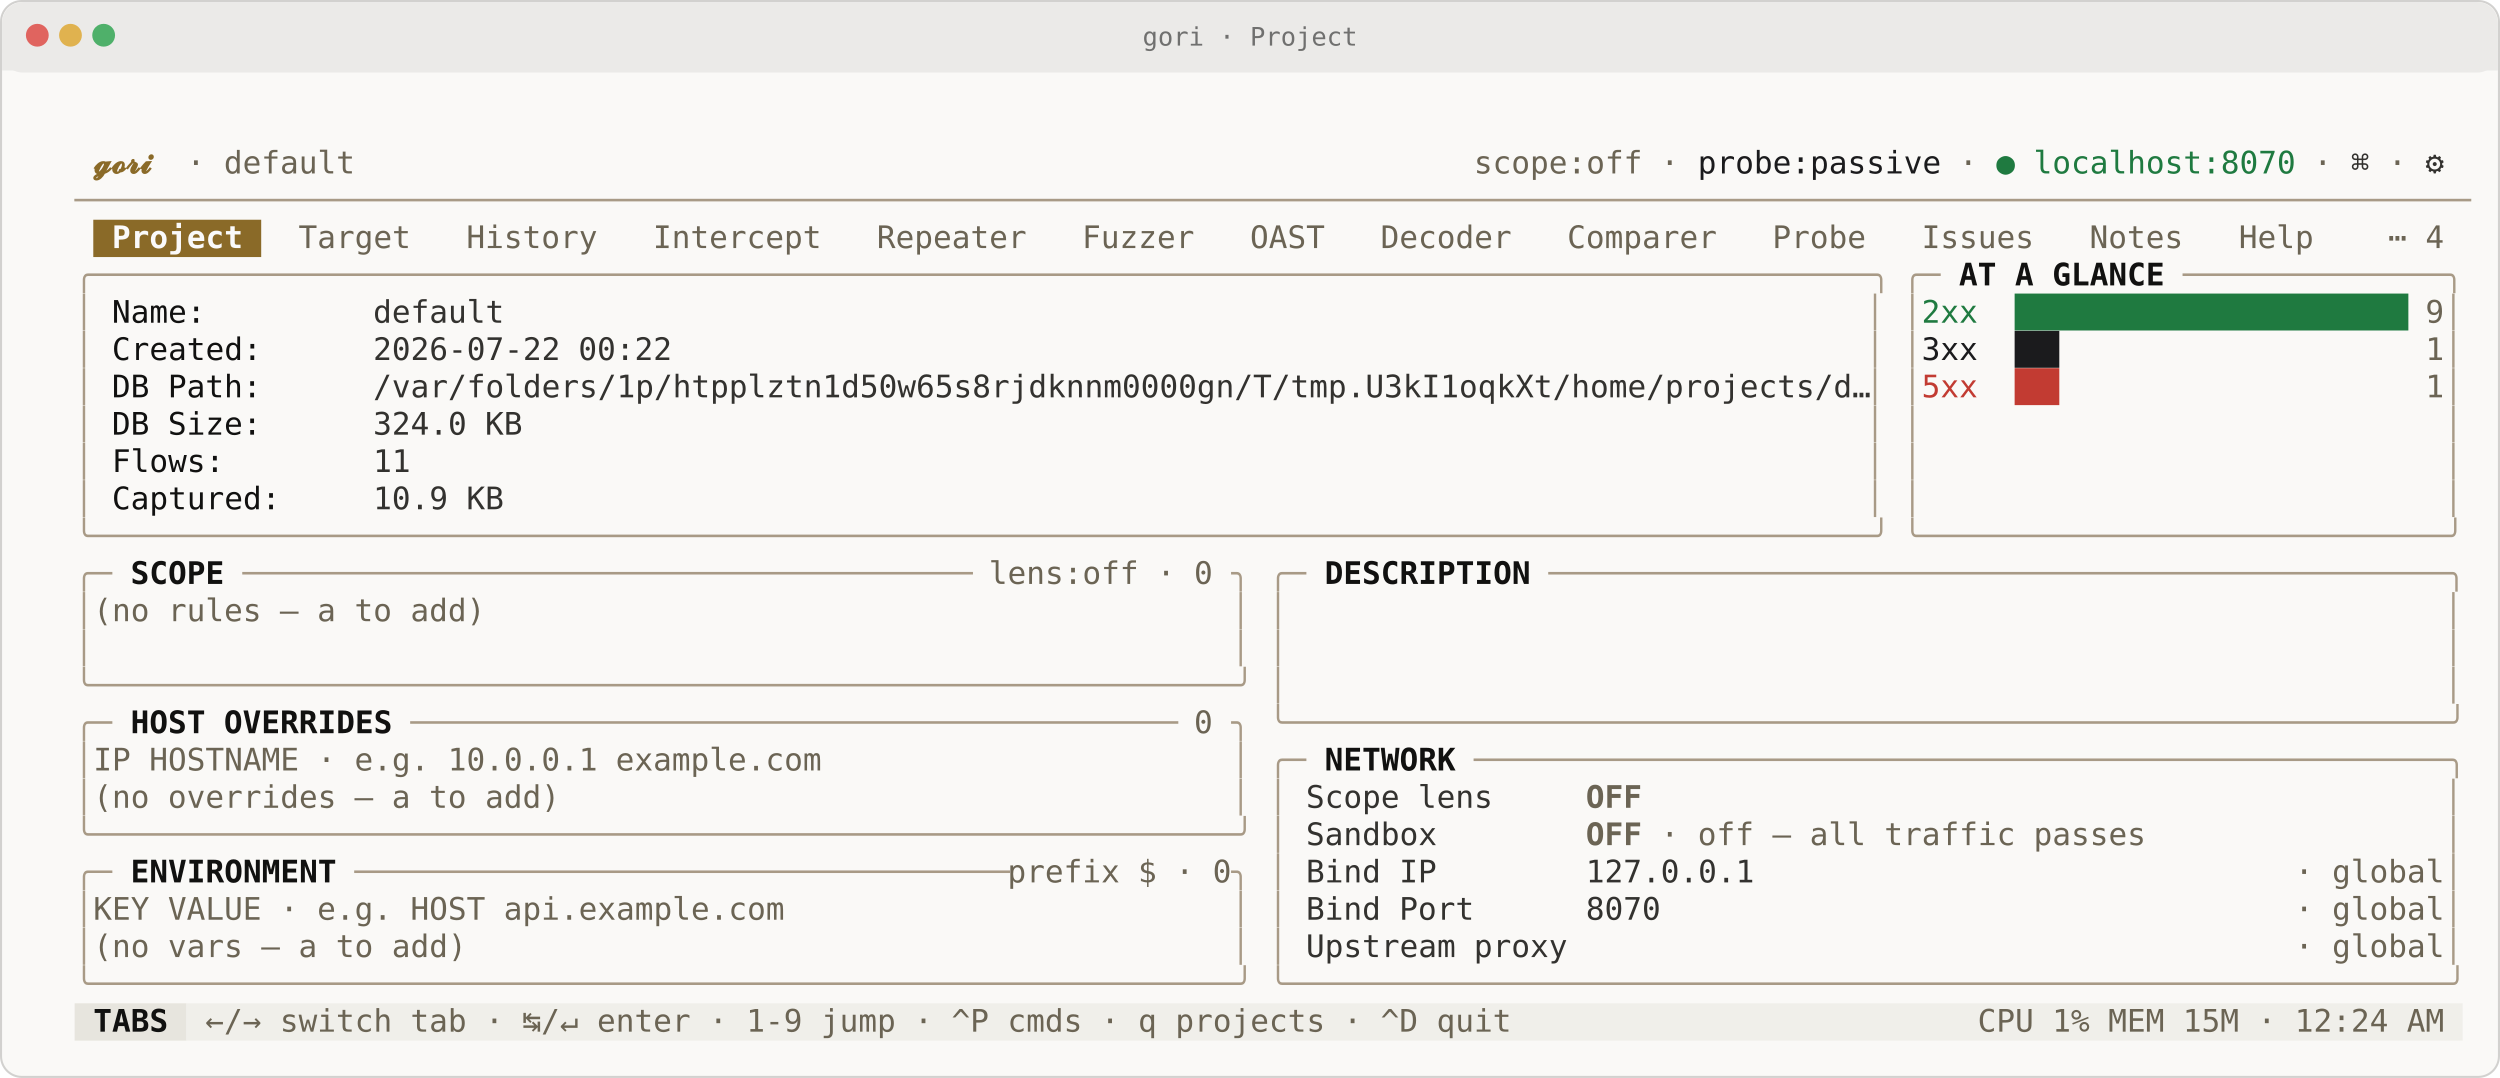
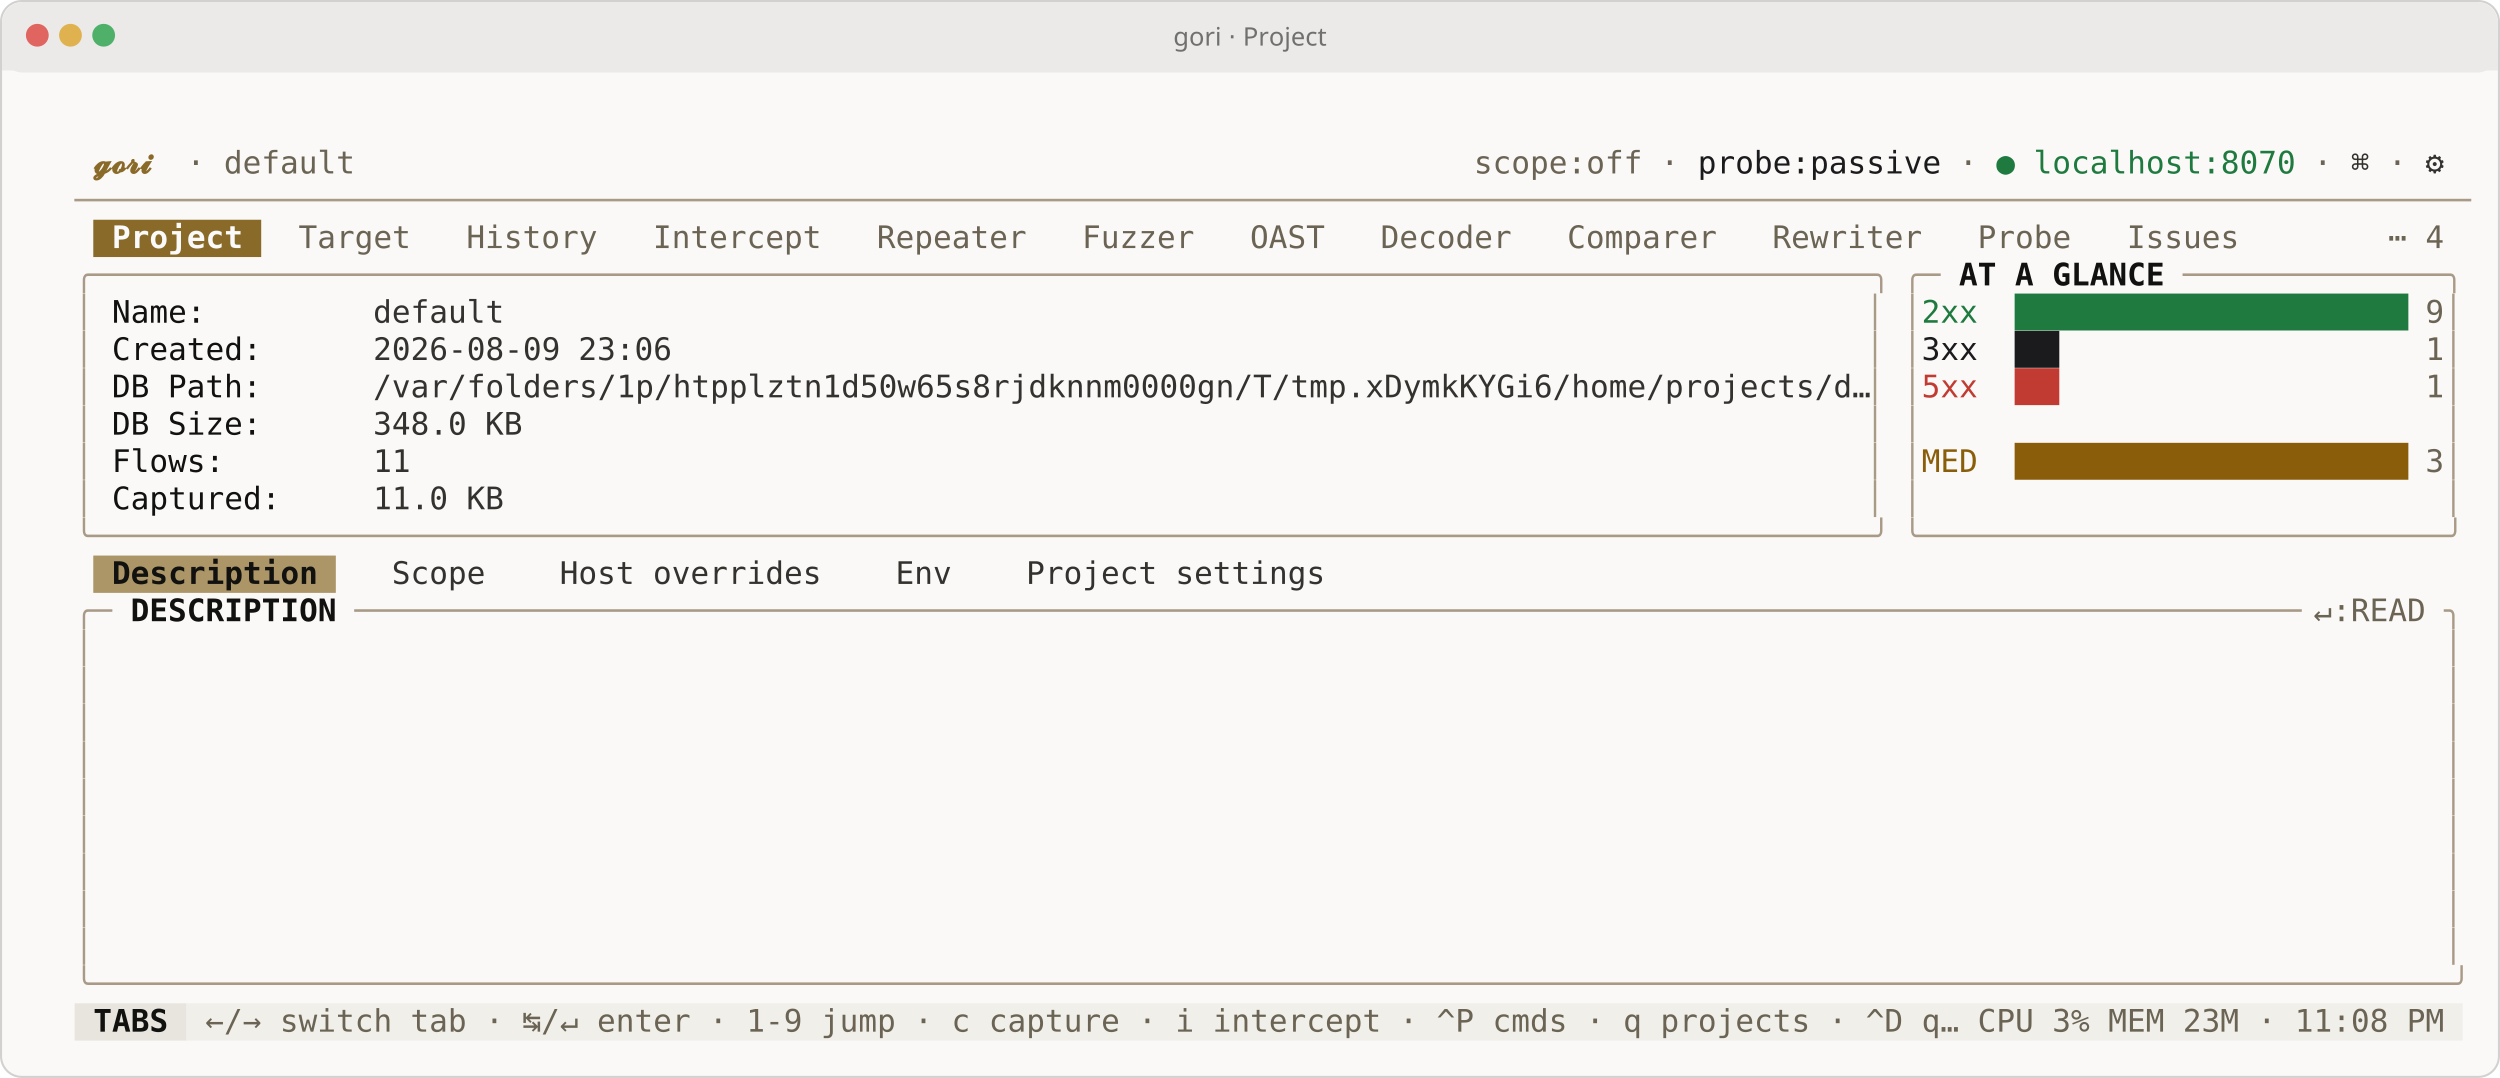
<svg xmlns="http://www.w3.org/2000/svg" width="1206" height="520" viewBox="0 0 1206.0 520.0" font-family="ui-monospace,'SF Mono','JetBrains Mono',Menlo,Consolas,monospace" font-size="15.0px" role="img" aria-label="gori · Project">
  <rect x="0.5" y="0.5" width="1205.0" height="519.0" rx="10" ry="10" fill="#faf9f7" stroke="#d2d1cf" stroke-width="1" />
  <rect x="1" y="1" width="1204.0" height="34.0" rx="10" ry="10" fill="#ebeae8" />
  <rect x="1" y="24.0" width="1204.0" height="10" fill="#ebeae8" />
  <circle cx="18.0" cy="17.0" r="5.5" fill="#e0645f" />
  <circle cx="34.0" cy="17.0" r="5.5" fill="#e0b24f" />
  <circle cx="50.0" cy="17.0" r="5.5" fill="#4fb06a" />
-   <text x="603.0" y="22.0" text-anchor="middle" fill="#70706f" font-size="12.3px">gori · Project</text>
+   <text x="603.0" y="22.0" text-anchor="middle" fill="#70706f" font-family="'Apple Symbols','Segoe UI Symbol','Cambria Math','STIX Two Math','Noto Sans Math','DejaVu Sans',ui-monospace,'SF Mono','JetBrains Mono',Menlo,Consolas,monospace" font-size="12.3px">gori · Project</text>
  <rect x="45.00" y="106.00" width="81.00" height="18.00" fill="#8a6a28" />
+   <rect x="45.00" y="268.00" width="117.00" height="18.00" fill="#ac9566" />
  <rect x="36.00" y="484.00" width="54.00" height="18.00" fill="#e7e5de" />
  <rect x="90.00" y="484.00" width="1098.00" height="18.00" fill="#f0efea" />
  <text x="45.00" y="83.68" textLength="36.00" lengthAdjust="spacingAndGlyphs" fill="#8a6a28" font-weight="700" xml:space="preserve">𝓰𝓸𝓻𝓲</text>
  <text x="90.00" y="83.68" textLength="9.00" lengthAdjust="spacingAndGlyphs" fill="#6b6454" xml:space="preserve">·</text>
  <text x="108.00" y="83.68" textLength="63.00" lengthAdjust="spacingAndGlyphs" fill="#6b6454" xml:space="preserve">default</text>
  <text x="711.00" y="83.68" textLength="81.00" lengthAdjust="spacingAndGlyphs" fill="#6b6454" xml:space="preserve">scope:off</text>
  <text x="801.00" y="83.68" textLength="9.00" lengthAdjust="spacingAndGlyphs" fill="#6b6454" xml:space="preserve">·</text>
  <text x="819.00" y="83.68" textLength="117.00" lengthAdjust="spacingAndGlyphs" fill="#1b1b1d" xml:space="preserve">probe:passive</text>
  <text x="945.00" y="83.68" textLength="9.00" lengthAdjust="spacingAndGlyphs" fill="#6b6454" xml:space="preserve">·</text>
  <text x="963.00" y="83.68" textLength="9.00" lengthAdjust="spacingAndGlyphs" fill="#1f7a40" xml:space="preserve">●</text>
  <text x="981.00" y="83.68" textLength="126.00" lengthAdjust="spacingAndGlyphs" fill="#1f7a40" xml:space="preserve">localhost:8070</text>
  <text x="1116.00" y="83.68" textLength="9.00" lengthAdjust="spacingAndGlyphs" fill="#6b6454" xml:space="preserve">·</text>
  <text x="1134.00" y="83.68" textLength="9.00" lengthAdjust="spacingAndGlyphs" fill="#33322f" xml:space="preserve">⌘</text>
  <text x="1152.00" y="83.68" textLength="9.00" lengthAdjust="spacingAndGlyphs" fill="#6b6454" xml:space="preserve">·</text>
  <text x="1170.00" y="83.68" textLength="9.00" lengthAdjust="spacingAndGlyphs" fill="#33322f" xml:space="preserve">⚙</text>
  <text x="36.00" y="101.68" textLength="1152.00" lengthAdjust="spacingAndGlyphs" fill="#a89a86" xml:space="preserve">────────────────────────────────────────────────────────────────────────────────────────────────────────────────────────────────</text>
  <text x="54.00" y="119.68" textLength="63.00" lengthAdjust="spacingAndGlyphs" fill="#fafafa" font-weight="700" xml:space="preserve">Project</text>
  <text x="144.00" y="119.68" textLength="54.00" lengthAdjust="spacingAndGlyphs" fill="#6b6454" xml:space="preserve">Target</text>
  <text x="225.00" y="119.68" textLength="63.00" lengthAdjust="spacingAndGlyphs" fill="#6b6454" xml:space="preserve">History</text>
  <text x="315.00" y="119.68" textLength="81.00" lengthAdjust="spacingAndGlyphs" fill="#6b6454" xml:space="preserve">Intercept</text>
  <text x="423.00" y="119.68" textLength="72.00" lengthAdjust="spacingAndGlyphs" fill="#6b6454" xml:space="preserve">Repeater</text>
  <text x="522.00" y="119.68" textLength="54.00" lengthAdjust="spacingAndGlyphs" fill="#6b6454" xml:space="preserve">Fuzzer</text>
  <text x="603.00" y="119.68" textLength="36.00" lengthAdjust="spacingAndGlyphs" fill="#6b6454" xml:space="preserve">OAST</text>
  <text x="666.00" y="119.68" textLength="63.00" lengthAdjust="spacingAndGlyphs" fill="#6b6454" xml:space="preserve">Decoder</text>
  <text x="756.00" y="119.68" textLength="72.00" lengthAdjust="spacingAndGlyphs" fill="#6b6454" xml:space="preserve">Comparer</text>
-   <text x="855.00" y="119.68" textLength="45.00" lengthAdjust="spacingAndGlyphs" fill="#6b6454" xml:space="preserve">Probe</text>
-   <text x="927.00" y="119.68" textLength="54.00" lengthAdjust="spacingAndGlyphs" fill="#6b6454" xml:space="preserve">Issues</text>
-   <text x="1008.00" y="119.68" textLength="45.00" lengthAdjust="spacingAndGlyphs" fill="#6b6454" xml:space="preserve">Notes</text>
-   <text x="1080.00" y="119.68" textLength="36.00" lengthAdjust="spacingAndGlyphs" fill="#6b6454" xml:space="preserve">Help</text>
+   <text x="855.00" y="119.68" textLength="72.00" lengthAdjust="spacingAndGlyphs" fill="#6b6454" xml:space="preserve">Rewriter</text>
+   <text x="954.00" y="119.68" textLength="45.00" lengthAdjust="spacingAndGlyphs" fill="#6b6454" xml:space="preserve">Probe</text>
+   <text x="1026.00" y="119.68" textLength="54.00" lengthAdjust="spacingAndGlyphs" fill="#6b6454" xml:space="preserve">Issues</text>
  <text x="1152.00" y="119.68" textLength="9.00" lengthAdjust="spacingAndGlyphs" fill="#6b6454" xml:space="preserve">⋯</text>
  <text x="1170.00" y="119.68" textLength="9.00" lengthAdjust="spacingAndGlyphs" fill="#6b6454" xml:space="preserve">4</text>
  <text x="36.00" y="137.68" textLength="873.00" lengthAdjust="spacingAndGlyphs" fill="#a89a86" xml:space="preserve">╭───────────────────────────────────────────────────────────────────────────────────────────────╮</text>
  <text x="918.00" y="137.68" textLength="18.00" lengthAdjust="spacingAndGlyphs" fill="#a89a86" xml:space="preserve">╭─</text>
  <text x="945.00" y="137.68" textLength="18.00" lengthAdjust="spacingAndGlyphs" fill="#111110" font-weight="700" xml:space="preserve">AT</text>
  <text x="972.00" y="137.68" textLength="9.00" lengthAdjust="spacingAndGlyphs" fill="#111110" font-weight="700" xml:space="preserve">A</text>
  <text x="990.00" y="137.68" textLength="54.00" lengthAdjust="spacingAndGlyphs" fill="#111110" font-weight="700" xml:space="preserve">GLANCE</text>
  <text x="1053.00" y="137.68" textLength="135.00" lengthAdjust="spacingAndGlyphs" fill="#a89a86" xml:space="preserve">──────────────╮</text>
  <text x="36.00" y="155.68" textLength="9.00" lengthAdjust="spacingAndGlyphs" fill="#a89a86" xml:space="preserve">│</text>
  <text x="54.00" y="155.68" textLength="45.00" lengthAdjust="spacingAndGlyphs" fill="#111110" xml:space="preserve">Name:</text>
  <text x="180.00" y="155.68" textLength="63.00" lengthAdjust="spacingAndGlyphs" fill="#33322f" xml:space="preserve">default</text>
  <text x="900.00" y="155.68" textLength="9.00" lengthAdjust="spacingAndGlyphs" fill="#a89a86" xml:space="preserve">│</text>
  <text x="918.00" y="155.68" textLength="9.00" lengthAdjust="spacingAndGlyphs" fill="#a89a86" xml:space="preserve">│</text>
  <text x="927.00" y="155.68" textLength="27.00" lengthAdjust="spacingAndGlyphs" fill="#1f7a40" xml:space="preserve">2xx</text>
  <text x="972.00" y="155.68" textLength="189.00" lengthAdjust="spacingAndGlyphs" fill="#1f7a40" xml:space="preserve">█████████████████████</text>
  <text x="1170.00" y="155.68" textLength="9.00" lengthAdjust="spacingAndGlyphs" fill="#6b6454" xml:space="preserve">9</text>
  <text x="1179.00" y="155.68" textLength="9.00" lengthAdjust="spacingAndGlyphs" fill="#a89a86" xml:space="preserve">│</text>
  <text x="36.00" y="173.68" textLength="9.00" lengthAdjust="spacingAndGlyphs" fill="#a89a86" xml:space="preserve">│</text>
  <text x="54.00" y="173.68" textLength="72.00" lengthAdjust="spacingAndGlyphs" fill="#111110" xml:space="preserve">Created:</text>
-   <text x="180.00" y="173.68" textLength="90.00" lengthAdjust="spacingAndGlyphs" fill="#33322f" xml:space="preserve">2026-07-22</text>
-   <text x="279.00" y="173.68" textLength="45.00" lengthAdjust="spacingAndGlyphs" fill="#33322f" xml:space="preserve">00:22</text>
+   <text x="180.00" y="173.68" textLength="90.00" lengthAdjust="spacingAndGlyphs" fill="#33322f" xml:space="preserve">2026-08-09</text>
+   <text x="279.00" y="173.68" textLength="45.00" lengthAdjust="spacingAndGlyphs" fill="#33322f" xml:space="preserve">23:06</text>
  <text x="900.00" y="173.68" textLength="9.00" lengthAdjust="spacingAndGlyphs" fill="#a89a86" xml:space="preserve">│</text>
  <text x="918.00" y="173.68" textLength="9.00" lengthAdjust="spacingAndGlyphs" fill="#a89a86" xml:space="preserve">│</text>
  <text x="927.00" y="173.68" textLength="27.00" lengthAdjust="spacingAndGlyphs" fill="#1b1b1d" xml:space="preserve">3xx</text>
  <text x="972.00" y="173.68" textLength="27.00" lengthAdjust="spacingAndGlyphs" fill="#1b1b1d" xml:space="preserve">██▍</text>
  <text x="1170.00" y="173.68" textLength="9.00" lengthAdjust="spacingAndGlyphs" fill="#6b6454" xml:space="preserve">1</text>
  <text x="1179.00" y="173.68" textLength="9.00" lengthAdjust="spacingAndGlyphs" fill="#a89a86" xml:space="preserve">│</text>
  <text x="36.00" y="191.68" textLength="9.00" lengthAdjust="spacingAndGlyphs" fill="#a89a86" xml:space="preserve">│</text>
  <text x="54.00" y="191.68" textLength="18.00" lengthAdjust="spacingAndGlyphs" fill="#111110" xml:space="preserve">DB</text>
  <text x="81.00" y="191.68" textLength="45.00" lengthAdjust="spacingAndGlyphs" fill="#111110" xml:space="preserve">Path:</text>
-   <text x="180.00" y="191.68" textLength="720.00" lengthAdjust="spacingAndGlyphs" fill="#33322f" xml:space="preserve">/var/folders/1p/htpplztn1d50w65s8rjdknnm0000gn/T/tmp.U3kI1oqkXt/home/projects/d…</text>
+   <text x="180.00" y="191.68" textLength="720.00" lengthAdjust="spacingAndGlyphs" fill="#33322f" xml:space="preserve">/var/folders/1p/htpplztn1d50w65s8rjdknnm0000gn/T/tmp.xDymkKYGi6/home/projects/d…</text>
  <text x="900.00" y="191.68" textLength="9.00" lengthAdjust="spacingAndGlyphs" fill="#a89a86" xml:space="preserve">│</text>
  <text x="918.00" y="191.68" textLength="9.00" lengthAdjust="spacingAndGlyphs" fill="#a89a86" xml:space="preserve">│</text>
  <text x="927.00" y="191.68" textLength="27.00" lengthAdjust="spacingAndGlyphs" fill="#c23b32" xml:space="preserve">5xx</text>
  <text x="972.00" y="191.68" textLength="27.00" lengthAdjust="spacingAndGlyphs" fill="#c23b32" xml:space="preserve">██▍</text>
  <text x="1170.00" y="191.68" textLength="9.00" lengthAdjust="spacingAndGlyphs" fill="#6b6454" xml:space="preserve">1</text>
  <text x="1179.00" y="191.68" textLength="9.00" lengthAdjust="spacingAndGlyphs" fill="#a89a86" xml:space="preserve">│</text>
  <text x="36.00" y="209.68" textLength="9.00" lengthAdjust="spacingAndGlyphs" fill="#a89a86" xml:space="preserve">│</text>
  <text x="54.00" y="209.68" textLength="18.00" lengthAdjust="spacingAndGlyphs" fill="#111110" xml:space="preserve">DB</text>
  <text x="81.00" y="209.68" textLength="45.00" lengthAdjust="spacingAndGlyphs" fill="#111110" xml:space="preserve">Size:</text>
-   <text x="180.00" y="209.68" textLength="45.00" lengthAdjust="spacingAndGlyphs" fill="#33322f" xml:space="preserve">324.0</text>
+   <text x="180.00" y="209.68" textLength="45.00" lengthAdjust="spacingAndGlyphs" fill="#33322f" xml:space="preserve">348.0</text>
  <text x="234.00" y="209.68" textLength="18.00" lengthAdjust="spacingAndGlyphs" fill="#33322f" xml:space="preserve">KB</text>
  <text x="900.00" y="209.68" textLength="9.00" lengthAdjust="spacingAndGlyphs" fill="#a89a86" xml:space="preserve">│</text>
  <text x="918.00" y="209.68" textLength="9.00" lengthAdjust="spacingAndGlyphs" fill="#a89a86" xml:space="preserve">│</text>
  <text x="1179.00" y="209.68" textLength="9.00" lengthAdjust="spacingAndGlyphs" fill="#a89a86" xml:space="preserve">│</text>
  <text x="36.00" y="227.68" textLength="9.00" lengthAdjust="spacingAndGlyphs" fill="#a89a86" xml:space="preserve">│</text>
  <text x="54.00" y="227.68" textLength="54.00" lengthAdjust="spacingAndGlyphs" fill="#111110" xml:space="preserve">Flows:</text>
  <text x="180.00" y="227.68" textLength="18.00" lengthAdjust="spacingAndGlyphs" fill="#33322f" xml:space="preserve">11</text>
  <text x="900.00" y="227.68" textLength="9.00" lengthAdjust="spacingAndGlyphs" fill="#a89a86" xml:space="preserve">│</text>
  <text x="918.00" y="227.68" textLength="9.00" lengthAdjust="spacingAndGlyphs" fill="#a89a86" xml:space="preserve">│</text>
+   <text x="927.00" y="227.68" textLength="27.00" lengthAdjust="spacingAndGlyphs" fill="#8a5d0a" xml:space="preserve">MED</text>
+   <text x="972.00" y="227.68" textLength="189.00" lengthAdjust="spacingAndGlyphs" fill="#8a5d0a" xml:space="preserve">█████████████████████</text>
+   <text x="1170.00" y="227.68" textLength="9.00" lengthAdjust="spacingAndGlyphs" fill="#6b6454" xml:space="preserve">3</text>
  <text x="1179.00" y="227.68" textLength="9.00" lengthAdjust="spacingAndGlyphs" fill="#a89a86" xml:space="preserve">│</text>
  <text x="36.00" y="245.68" textLength="9.00" lengthAdjust="spacingAndGlyphs" fill="#a89a86" xml:space="preserve">│</text>
  <text x="54.00" y="245.68" textLength="81.00" lengthAdjust="spacingAndGlyphs" fill="#111110" xml:space="preserve">Captured:</text>
-   <text x="180.00" y="245.68" textLength="36.00" lengthAdjust="spacingAndGlyphs" fill="#33322f" xml:space="preserve">10.9</text>
+   <text x="180.00" y="245.68" textLength="36.00" lengthAdjust="spacingAndGlyphs" fill="#33322f" xml:space="preserve">11.0</text>
  <text x="225.00" y="245.68" textLength="18.00" lengthAdjust="spacingAndGlyphs" fill="#33322f" xml:space="preserve">KB</text>
  <text x="900.00" y="245.68" textLength="9.00" lengthAdjust="spacingAndGlyphs" fill="#a89a86" xml:space="preserve">│</text>
  <text x="918.00" y="245.68" textLength="9.00" lengthAdjust="spacingAndGlyphs" fill="#a89a86" xml:space="preserve">│</text>
  <text x="1179.00" y="245.68" textLength="9.00" lengthAdjust="spacingAndGlyphs" fill="#a89a86" xml:space="preserve">│</text>
  <text x="36.00" y="263.68" textLength="873.00" lengthAdjust="spacingAndGlyphs" fill="#a89a86" xml:space="preserve">╰───────────────────────────────────────────────────────────────────────────────────────────────╯</text>
  <text x="918.00" y="263.68" textLength="270.00" lengthAdjust="spacingAndGlyphs" fill="#a89a86" xml:space="preserve">╰────────────────────────────╯</text>
-   <text x="36.00" y="281.68" textLength="18.00" lengthAdjust="spacingAndGlyphs" fill="#a89a86" xml:space="preserve">╭─</text>
-   <text x="63.00" y="281.68" textLength="45.00" lengthAdjust="spacingAndGlyphs" fill="#111110" font-weight="700" xml:space="preserve">SCOPE</text>
-   <text x="117.00" y="281.68" textLength="351.00" lengthAdjust="spacingAndGlyphs" fill="#a89a86" xml:space="preserve">───────────────────────────────────────</text>
-   <text x="477.00" y="281.68" textLength="72.00" lengthAdjust="spacingAndGlyphs" fill="#6b6454" xml:space="preserve">lens:off</text>
-   <text x="558.00" y="281.68" textLength="9.00" lengthAdjust="spacingAndGlyphs" fill="#6b6454" xml:space="preserve">·</text>
-   <text x="576.00" y="281.68" textLength="9.00" lengthAdjust="spacingAndGlyphs" fill="#6b6454" xml:space="preserve">0</text>
-   <text x="594.00" y="281.68" textLength="9.00" lengthAdjust="spacingAndGlyphs" fill="#a89a86" xml:space="preserve">╮</text>
-   <text x="612.00" y="281.68" textLength="18.00" lengthAdjust="spacingAndGlyphs" fill="#a89a86" xml:space="preserve">╭─</text>
-   <text x="639.00" y="281.68" textLength="99.00" lengthAdjust="spacingAndGlyphs" fill="#111110" font-weight="700" xml:space="preserve">DESCRIPTION</text>
-   <text x="747.00" y="281.68" textLength="441.00" lengthAdjust="spacingAndGlyphs" fill="#a89a86" xml:space="preserve">────────────────────────────────────────────────╮</text>
-   <text x="36.00" y="299.68" textLength="9.00" lengthAdjust="spacingAndGlyphs" fill="#a89a86" xml:space="preserve">│</text>
-   <text x="45.00" y="299.68" textLength="27.00" lengthAdjust="spacingAndGlyphs" fill="#6b6454" xml:space="preserve">(no</text>
-   <text x="81.00" y="299.68" textLength="45.00" lengthAdjust="spacingAndGlyphs" fill="#6b6454" xml:space="preserve">rules</text>
-   <text x="135.00" y="299.68" textLength="9.00" lengthAdjust="spacingAndGlyphs" fill="#6b6454" xml:space="preserve">—</text>
-   <text x="153.00" y="299.68" textLength="9.00" lengthAdjust="spacingAndGlyphs" fill="#6b6454" xml:space="preserve">a</text>
-   <text x="171.00" y="299.68" textLength="18.00" lengthAdjust="spacingAndGlyphs" fill="#6b6454" xml:space="preserve">to</text>
-   <text x="198.00" y="299.68" textLength="36.00" lengthAdjust="spacingAndGlyphs" fill="#6b6454" xml:space="preserve">add)</text>
-   <text x="594.00" y="299.68" textLength="9.00" lengthAdjust="spacingAndGlyphs" fill="#a89a86" xml:space="preserve">│</text>
-   <text x="612.00" y="299.68" textLength="9.00" lengthAdjust="spacingAndGlyphs" fill="#a89a86" xml:space="preserve">│</text>
-   <text x="1179.00" y="299.68" textLength="9.00" lengthAdjust="spacingAndGlyphs" fill="#a89a86" xml:space="preserve">│</text>
+   <text x="54.00" y="281.68" textLength="99.00" lengthAdjust="spacingAndGlyphs" fill="#111110" font-weight="700" xml:space="preserve">Description</text>
+   <text x="189.00" y="281.68" textLength="45.00" lengthAdjust="spacingAndGlyphs" fill="#33322f" xml:space="preserve">Scope</text>
+   <text x="270.00" y="281.68" textLength="36.00" lengthAdjust="spacingAndGlyphs" fill="#33322f" xml:space="preserve">Host</text>
+   <text x="315.00" y="281.68" textLength="81.00" lengthAdjust="spacingAndGlyphs" fill="#33322f" xml:space="preserve">overrides</text>
+   <text x="432.00" y="281.68" textLength="27.00" lengthAdjust="spacingAndGlyphs" fill="#33322f" xml:space="preserve">Env</text>
+   <text x="495.00" y="281.68" textLength="63.00" lengthAdjust="spacingAndGlyphs" fill="#33322f" xml:space="preserve">Project</text>
+   <text x="567.00" y="281.68" textLength="72.00" lengthAdjust="spacingAndGlyphs" fill="#33322f" xml:space="preserve">settings</text>
+   <text x="36.00" y="299.68" textLength="18.00" lengthAdjust="spacingAndGlyphs" fill="#a89a86" xml:space="preserve">╭─</text>
+   <text x="63.00" y="299.68" textLength="99.00" lengthAdjust="spacingAndGlyphs" fill="#111110" font-weight="700" xml:space="preserve">DESCRIPTION</text>
+   <text x="171.00" y="299.68" textLength="936.00" lengthAdjust="spacingAndGlyphs" fill="#a89a86" xml:space="preserve">────────────────────────────────────────────────────────────────────────────────────────────────────────</text>
+   <text x="1116.00" y="299.68" textLength="54.00" lengthAdjust="spacingAndGlyphs" fill="#6b6454" xml:space="preserve">↵:READ</text>
+   <text x="1179.00" y="299.68" textLength="9.00" lengthAdjust="spacingAndGlyphs" fill="#a89a86" xml:space="preserve">╮</text>
  <text x="36.00" y="317.68" textLength="9.00" lengthAdjust="spacingAndGlyphs" fill="#a89a86" xml:space="preserve">│</text>
-   <text x="594.00" y="317.68" textLength="9.00" lengthAdjust="spacingAndGlyphs" fill="#a89a86" xml:space="preserve">│</text>
-   <text x="612.00" y="317.68" textLength="9.00" lengthAdjust="spacingAndGlyphs" fill="#a89a86" xml:space="preserve">│</text>
  <text x="1179.00" y="317.68" textLength="9.00" lengthAdjust="spacingAndGlyphs" fill="#a89a86" xml:space="preserve">│</text>
-   <text x="36.00" y="335.68" textLength="567.00" lengthAdjust="spacingAndGlyphs" fill="#a89a86" xml:space="preserve">╰─────────────────────────────────────────────────────────────╯</text>
-   <text x="612.00" y="335.68" textLength="9.00" lengthAdjust="spacingAndGlyphs" fill="#a89a86" xml:space="preserve">│</text>
+   <text x="36.00" y="335.68" textLength="9.00" lengthAdjust="spacingAndGlyphs" fill="#a89a86" xml:space="preserve">│</text>
  <text x="1179.00" y="335.68" textLength="9.00" lengthAdjust="spacingAndGlyphs" fill="#a89a86" xml:space="preserve">│</text>
-   <text x="36.00" y="353.68" textLength="18.00" lengthAdjust="spacingAndGlyphs" fill="#a89a86" xml:space="preserve">╭─</text>
-   <text x="63.00" y="353.68" textLength="36.00" lengthAdjust="spacingAndGlyphs" fill="#111110" font-weight="700" xml:space="preserve">HOST</text>
-   <text x="108.00" y="353.68" textLength="81.00" lengthAdjust="spacingAndGlyphs" fill="#111110" font-weight="700" xml:space="preserve">OVERRIDES</text>
-   <text x="198.00" y="353.68" textLength="369.00" lengthAdjust="spacingAndGlyphs" fill="#a89a86" xml:space="preserve">─────────────────────────────────────────</text>
-   <text x="576.00" y="353.68" textLength="9.00" lengthAdjust="spacingAndGlyphs" fill="#6b6454" xml:space="preserve">0</text>
-   <text x="594.00" y="353.68" textLength="9.00" lengthAdjust="spacingAndGlyphs" fill="#a89a86" xml:space="preserve">╮</text>
-   <text x="612.00" y="353.68" textLength="576.00" lengthAdjust="spacingAndGlyphs" fill="#a89a86" xml:space="preserve">╰──────────────────────────────────────────────────────────────╯</text>
+   <text x="36.00" y="353.68" textLength="9.00" lengthAdjust="spacingAndGlyphs" fill="#a89a86" xml:space="preserve">│</text>
+   <text x="1179.00" y="353.68" textLength="9.00" lengthAdjust="spacingAndGlyphs" fill="#a89a86" xml:space="preserve">│</text>
  <text x="36.00" y="371.68" textLength="9.00" lengthAdjust="spacingAndGlyphs" fill="#a89a86" xml:space="preserve">│</text>
-   <text x="45.00" y="371.68" textLength="18.00" lengthAdjust="spacingAndGlyphs" fill="#6b6454" xml:space="preserve">IP</text>
-   <text x="72.00" y="371.68" textLength="72.00" lengthAdjust="spacingAndGlyphs" fill="#6b6454" xml:space="preserve">HOSTNAME</text>
-   <text x="153.00" y="371.68" textLength="9.00" lengthAdjust="spacingAndGlyphs" fill="#6b6454" xml:space="preserve">·</text>
-   <text x="171.00" y="371.68" textLength="36.00" lengthAdjust="spacingAndGlyphs" fill="#6b6454" xml:space="preserve">e.g.</text>
-   <text x="216.00" y="371.68" textLength="72.00" lengthAdjust="spacingAndGlyphs" fill="#6b6454" xml:space="preserve">10.0.0.1</text>
-   <text x="297.00" y="371.68" textLength="99.00" lengthAdjust="spacingAndGlyphs" fill="#6b6454" xml:space="preserve">example.com</text>
-   <text x="594.00" y="371.68" textLength="9.00" lengthAdjust="spacingAndGlyphs" fill="#a89a86" xml:space="preserve">│</text>
-   <text x="612.00" y="371.68" textLength="18.00" lengthAdjust="spacingAndGlyphs" fill="#a89a86" xml:space="preserve">╭─</text>
-   <text x="639.00" y="371.68" textLength="63.00" lengthAdjust="spacingAndGlyphs" fill="#111110" font-weight="700" xml:space="preserve">NETWORK</text>
-   <text x="711.00" y="371.68" textLength="477.00" lengthAdjust="spacingAndGlyphs" fill="#a89a86" xml:space="preserve">────────────────────────────────────────────────────╮</text>
+   <text x="1179.00" y="371.68" textLength="9.00" lengthAdjust="spacingAndGlyphs" fill="#a89a86" xml:space="preserve">│</text>
  <text x="36.00" y="389.68" textLength="9.00" lengthAdjust="spacingAndGlyphs" fill="#a89a86" xml:space="preserve">│</text>
-   <text x="45.00" y="389.68" textLength="27.00" lengthAdjust="spacingAndGlyphs" fill="#6b6454" xml:space="preserve">(no</text>
-   <text x="81.00" y="389.68" textLength="81.00" lengthAdjust="spacingAndGlyphs" fill="#6b6454" xml:space="preserve">overrides</text>
-   <text x="171.00" y="389.68" textLength="9.00" lengthAdjust="spacingAndGlyphs" fill="#6b6454" xml:space="preserve">—</text>
-   <text x="189.00" y="389.68" textLength="9.00" lengthAdjust="spacingAndGlyphs" fill="#6b6454" xml:space="preserve">a</text>
-   <text x="207.00" y="389.68" textLength="18.00" lengthAdjust="spacingAndGlyphs" fill="#6b6454" xml:space="preserve">to</text>
-   <text x="234.00" y="389.68" textLength="36.00" lengthAdjust="spacingAndGlyphs" fill="#6b6454" xml:space="preserve">add)</text>
-   <text x="594.00" y="389.68" textLength="9.00" lengthAdjust="spacingAndGlyphs" fill="#a89a86" xml:space="preserve">│</text>
-   <text x="612.00" y="389.68" textLength="9.00" lengthAdjust="spacingAndGlyphs" fill="#a89a86" xml:space="preserve">│</text>
-   <text x="630.00" y="389.68" textLength="45.00" lengthAdjust="spacingAndGlyphs" fill="#33322f" xml:space="preserve">Scope</text>
-   <text x="684.00" y="389.68" textLength="36.00" lengthAdjust="spacingAndGlyphs" fill="#33322f" xml:space="preserve">lens</text>
-   <text x="765.00" y="389.68" textLength="27.00" lengthAdjust="spacingAndGlyphs" fill="#6b6454" font-weight="700" xml:space="preserve">OFF</text>
  <text x="1179.00" y="389.68" textLength="9.00" lengthAdjust="spacingAndGlyphs" fill="#a89a86" xml:space="preserve">│</text>
-   <text x="36.00" y="407.68" textLength="567.00" lengthAdjust="spacingAndGlyphs" fill="#a89a86" xml:space="preserve">╰─────────────────────────────────────────────────────────────╯</text>
-   <text x="612.00" y="407.68" textLength="9.00" lengthAdjust="spacingAndGlyphs" fill="#a89a86" xml:space="preserve">│</text>
-   <text x="630.00" y="407.68" textLength="63.00" lengthAdjust="spacingAndGlyphs" fill="#33322f" xml:space="preserve">Sandbox</text>
-   <text x="765.00" y="407.68" textLength="27.00" lengthAdjust="spacingAndGlyphs" fill="#6b6454" font-weight="700" xml:space="preserve">OFF</text>
-   <text x="801.00" y="407.68" textLength="9.00" lengthAdjust="spacingAndGlyphs" fill="#6b6454" xml:space="preserve">·</text>
-   <text x="819.00" y="407.68" textLength="27.00" lengthAdjust="spacingAndGlyphs" fill="#6b6454" xml:space="preserve">off</text>
-   <text x="855.00" y="407.68" textLength="9.00" lengthAdjust="spacingAndGlyphs" fill="#6b6454" xml:space="preserve">—</text>
-   <text x="873.00" y="407.68" textLength="27.00" lengthAdjust="spacingAndGlyphs" fill="#6b6454" xml:space="preserve">all</text>
-   <text x="909.00" y="407.68" textLength="63.00" lengthAdjust="spacingAndGlyphs" fill="#6b6454" xml:space="preserve">traffic</text>
-   <text x="981.00" y="407.68" textLength="54.00" lengthAdjust="spacingAndGlyphs" fill="#6b6454" xml:space="preserve">passes</text>
+   <text x="36.00" y="407.68" textLength="9.00" lengthAdjust="spacingAndGlyphs" fill="#a89a86" xml:space="preserve">│</text>
  <text x="1179.00" y="407.68" textLength="9.00" lengthAdjust="spacingAndGlyphs" fill="#a89a86" xml:space="preserve">│</text>
-   <text x="36.00" y="425.68" textLength="18.00" lengthAdjust="spacingAndGlyphs" fill="#a89a86" xml:space="preserve">╭─</text>
-   <text x="63.00" y="425.68" textLength="99.00" lengthAdjust="spacingAndGlyphs" fill="#111110" font-weight="700" xml:space="preserve">ENVIRONMENT</text>
-   <text x="171.00" y="425.68" textLength="315.00" lengthAdjust="spacingAndGlyphs" fill="#a89a86" xml:space="preserve">───────────────────────────────────</text>
-   <text x="486.00" y="425.68" textLength="54.00" lengthAdjust="spacingAndGlyphs" fill="#6b6454" xml:space="preserve">prefix</text>
-   <text x="549.00" y="425.68" textLength="9.00" lengthAdjust="spacingAndGlyphs" fill="#6b6454" xml:space="preserve">$</text>
-   <text x="567.00" y="425.68" textLength="9.00" lengthAdjust="spacingAndGlyphs" fill="#6b6454" xml:space="preserve">·</text>
-   <text x="585.00" y="425.68" textLength="9.00" lengthAdjust="spacingAndGlyphs" fill="#6b6454" xml:space="preserve">0</text>
-   <text x="594.00" y="425.68" textLength="9.00" lengthAdjust="spacingAndGlyphs" fill="#a89a86" xml:space="preserve">╮</text>
-   <text x="612.00" y="425.68" textLength="9.00" lengthAdjust="spacingAndGlyphs" fill="#a89a86" xml:space="preserve">│</text>
-   <text x="630.00" y="425.68" textLength="36.00" lengthAdjust="spacingAndGlyphs" fill="#33322f" xml:space="preserve">Bind</text>
-   <text x="675.00" y="425.68" textLength="18.00" lengthAdjust="spacingAndGlyphs" fill="#33322f" xml:space="preserve">IP</text>
-   <text x="765.00" y="425.68" textLength="81.00" lengthAdjust="spacingAndGlyphs" fill="#33322f" xml:space="preserve">127.0.0.1</text>
-   <text x="1107.00" y="425.68" textLength="9.00" lengthAdjust="spacingAndGlyphs" fill="#6b6454" xml:space="preserve">·</text>
-   <text x="1125.00" y="425.68" textLength="54.00" lengthAdjust="spacingAndGlyphs" fill="#6b6454" xml:space="preserve">global</text>
+   <text x="36.00" y="425.68" textLength="9.00" lengthAdjust="spacingAndGlyphs" fill="#a89a86" xml:space="preserve">│</text>
  <text x="1179.00" y="425.68" textLength="9.00" lengthAdjust="spacingAndGlyphs" fill="#a89a86" xml:space="preserve">│</text>
  <text x="36.00" y="443.68" textLength="9.00" lengthAdjust="spacingAndGlyphs" fill="#a89a86" xml:space="preserve">│</text>
-   <text x="45.00" y="443.68" textLength="27.00" lengthAdjust="spacingAndGlyphs" fill="#6b6454" xml:space="preserve">KEY</text>
-   <text x="81.00" y="443.68" textLength="45.00" lengthAdjust="spacingAndGlyphs" fill="#6b6454" xml:space="preserve">VALUE</text>
-   <text x="135.00" y="443.68" textLength="9.00" lengthAdjust="spacingAndGlyphs" fill="#6b6454" xml:space="preserve">·</text>
-   <text x="153.00" y="443.68" textLength="36.00" lengthAdjust="spacingAndGlyphs" fill="#6b6454" xml:space="preserve">e.g.</text>
-   <text x="198.00" y="443.68" textLength="36.00" lengthAdjust="spacingAndGlyphs" fill="#6b6454" xml:space="preserve">HOST</text>
-   <text x="243.00" y="443.68" textLength="135.00" lengthAdjust="spacingAndGlyphs" fill="#6b6454" xml:space="preserve">api.example.com</text>
-   <text x="594.00" y="443.68" textLength="9.00" lengthAdjust="spacingAndGlyphs" fill="#a89a86" xml:space="preserve">│</text>
-   <text x="612.00" y="443.68" textLength="9.00" lengthAdjust="spacingAndGlyphs" fill="#a89a86" xml:space="preserve">│</text>
-   <text x="630.00" y="443.68" textLength="36.00" lengthAdjust="spacingAndGlyphs" fill="#33322f" xml:space="preserve">Bind</text>
-   <text x="675.00" y="443.68" textLength="36.00" lengthAdjust="spacingAndGlyphs" fill="#33322f" xml:space="preserve">Port</text>
-   <text x="765.00" y="443.68" textLength="36.00" lengthAdjust="spacingAndGlyphs" fill="#33322f" xml:space="preserve">8070</text>
-   <text x="1107.00" y="443.68" textLength="9.00" lengthAdjust="spacingAndGlyphs" fill="#6b6454" xml:space="preserve">·</text>
-   <text x="1125.00" y="443.68" textLength="54.00" lengthAdjust="spacingAndGlyphs" fill="#6b6454" xml:space="preserve">global</text>
  <text x="1179.00" y="443.68" textLength="9.00" lengthAdjust="spacingAndGlyphs" fill="#a89a86" xml:space="preserve">│</text>
  <text x="36.00" y="461.68" textLength="9.00" lengthAdjust="spacingAndGlyphs" fill="#a89a86" xml:space="preserve">│</text>
-   <text x="45.00" y="461.68" textLength="27.00" lengthAdjust="spacingAndGlyphs" fill="#6b6454" xml:space="preserve">(no</text>
-   <text x="81.00" y="461.68" textLength="36.00" lengthAdjust="spacingAndGlyphs" fill="#6b6454" xml:space="preserve">vars</text>
-   <text x="126.00" y="461.68" textLength="9.00" lengthAdjust="spacingAndGlyphs" fill="#6b6454" xml:space="preserve">—</text>
-   <text x="144.00" y="461.68" textLength="9.00" lengthAdjust="spacingAndGlyphs" fill="#6b6454" xml:space="preserve">a</text>
-   <text x="162.00" y="461.68" textLength="18.00" lengthAdjust="spacingAndGlyphs" fill="#6b6454" xml:space="preserve">to</text>
-   <text x="189.00" y="461.68" textLength="36.00" lengthAdjust="spacingAndGlyphs" fill="#6b6454" xml:space="preserve">add)</text>
-   <text x="594.00" y="461.68" textLength="9.00" lengthAdjust="spacingAndGlyphs" fill="#a89a86" xml:space="preserve">│</text>
-   <text x="612.00" y="461.68" textLength="9.00" lengthAdjust="spacingAndGlyphs" fill="#a89a86" xml:space="preserve">│</text>
-   <text x="630.00" y="461.68" textLength="72.00" lengthAdjust="spacingAndGlyphs" fill="#33322f" xml:space="preserve">Upstream</text>
-   <text x="711.00" y="461.68" textLength="45.00" lengthAdjust="spacingAndGlyphs" fill="#33322f" xml:space="preserve">proxy</text>
-   <text x="1107.00" y="461.68" textLength="9.00" lengthAdjust="spacingAndGlyphs" fill="#6b6454" xml:space="preserve">·</text>
-   <text x="1125.00" y="461.68" textLength="54.00" lengthAdjust="spacingAndGlyphs" fill="#6b6454" xml:space="preserve">global</text>
  <text x="1179.00" y="461.68" textLength="9.00" lengthAdjust="spacingAndGlyphs" fill="#a89a86" xml:space="preserve">│</text>
-   <text x="36.00" y="479.68" textLength="567.00" lengthAdjust="spacingAndGlyphs" fill="#a89a86" xml:space="preserve">╰─────────────────────────────────────────────────────────────╯</text>
-   <text x="612.00" y="479.68" textLength="576.00" lengthAdjust="spacingAndGlyphs" fill="#a89a86" xml:space="preserve">╰──────────────────────────────────────────────────────────────╯</text>
+   <text x="36.00" y="479.68" textLength="1152.00" lengthAdjust="spacingAndGlyphs" fill="#a89a86" xml:space="preserve">╰──────────────────────────────────────────────────────────────────────────────────────────────────────────────────────────────╯</text>
  <text x="45.00" y="497.68" textLength="36.00" lengthAdjust="spacingAndGlyphs" fill="#111110" font-weight="700" xml:space="preserve">TABS</text>
  <text x="99.00" y="497.68" textLength="27.00" lengthAdjust="spacingAndGlyphs" fill="#6b6454" xml:space="preserve">←/→</text>
  <text x="135.00" y="497.68" textLength="54.00" lengthAdjust="spacingAndGlyphs" fill="#6b6454" xml:space="preserve">switch</text>
  <text x="198.00" y="497.68" textLength="27.00" lengthAdjust="spacingAndGlyphs" fill="#6b6454" xml:space="preserve">tab</text>
  <text x="234.00" y="497.68" textLength="9.00" lengthAdjust="spacingAndGlyphs" fill="#6b6454" xml:space="preserve">·</text>
  <text x="252.00" y="497.68" textLength="27.00" lengthAdjust="spacingAndGlyphs" fill="#6b6454" xml:space="preserve">↹/↵</text>
  <text x="288.00" y="497.68" textLength="45.00" lengthAdjust="spacingAndGlyphs" fill="#6b6454" xml:space="preserve">enter</text>
  <text x="342.00" y="497.68" textLength="9.00" lengthAdjust="spacingAndGlyphs" fill="#6b6454" xml:space="preserve">·</text>
  <text x="360.00" y="497.68" textLength="27.00" lengthAdjust="spacingAndGlyphs" fill="#6b6454" xml:space="preserve">1-9</text>
  <text x="396.00" y="497.68" textLength="36.00" lengthAdjust="spacingAndGlyphs" fill="#6b6454" xml:space="preserve">jump</text>
  <text x="441.00" y="497.68" textLength="9.00" lengthAdjust="spacingAndGlyphs" fill="#6b6454" xml:space="preserve">·</text>
-   <text x="459.00" y="497.68" textLength="18.00" lengthAdjust="spacingAndGlyphs" fill="#6b6454" xml:space="preserve">^P</text>
-   <text x="486.00" y="497.68" textLength="36.00" lengthAdjust="spacingAndGlyphs" fill="#6b6454" xml:space="preserve">cmds</text>
-   <text x="531.00" y="497.68" textLength="9.00" lengthAdjust="spacingAndGlyphs" fill="#6b6454" xml:space="preserve">·</text>
-   <text x="549.00" y="497.68" textLength="9.00" lengthAdjust="spacingAndGlyphs" fill="#6b6454" xml:space="preserve">q</text>
-   <text x="567.00" y="497.68" textLength="72.00" lengthAdjust="spacingAndGlyphs" fill="#6b6454" xml:space="preserve">projects</text>
-   <text x="648.00" y="497.68" textLength="9.00" lengthAdjust="spacingAndGlyphs" fill="#6b6454" xml:space="preserve">·</text>
-   <text x="666.00" y="497.68" textLength="18.00" lengthAdjust="spacingAndGlyphs" fill="#6b6454" xml:space="preserve">^D</text>
-   <text x="693.00" y="497.68" textLength="36.00" lengthAdjust="spacingAndGlyphs" fill="#6b6454" xml:space="preserve">quit</text>
+   <text x="459.00" y="497.68" textLength="9.00" lengthAdjust="spacingAndGlyphs" fill="#6b6454" xml:space="preserve">c</text>
+   <text x="477.00" y="497.68" textLength="63.00" lengthAdjust="spacingAndGlyphs" fill="#6b6454" xml:space="preserve">capture</text>
+   <text x="549.00" y="497.68" textLength="9.00" lengthAdjust="spacingAndGlyphs" fill="#6b6454" xml:space="preserve">·</text>
+   <text x="567.00" y="497.68" textLength="9.00" lengthAdjust="spacingAndGlyphs" fill="#6b6454" xml:space="preserve">i</text>
+   <text x="585.00" y="497.68" textLength="81.00" lengthAdjust="spacingAndGlyphs" fill="#6b6454" xml:space="preserve">intercept</text>
+   <text x="675.00" y="497.68" textLength="9.00" lengthAdjust="spacingAndGlyphs" fill="#6b6454" xml:space="preserve">·</text>
+   <text x="693.00" y="497.68" textLength="18.00" lengthAdjust="spacingAndGlyphs" fill="#6b6454" xml:space="preserve">^P</text>
+   <text x="720.00" y="497.68" textLength="36.00" lengthAdjust="spacingAndGlyphs" fill="#6b6454" xml:space="preserve">cmds</text>
+   <text x="765.00" y="497.68" textLength="9.00" lengthAdjust="spacingAndGlyphs" fill="#6b6454" xml:space="preserve">·</text>
+   <text x="783.00" y="497.68" textLength="9.00" lengthAdjust="spacingAndGlyphs" fill="#6b6454" xml:space="preserve">q</text>
+   <text x="801.00" y="497.68" textLength="72.00" lengthAdjust="spacingAndGlyphs" fill="#6b6454" xml:space="preserve">projects</text>
+   <text x="882.00" y="497.68" textLength="9.00" lengthAdjust="spacingAndGlyphs" fill="#6b6454" xml:space="preserve">·</text>
+   <text x="900.00" y="497.68" textLength="18.00" lengthAdjust="spacingAndGlyphs" fill="#6b6454" xml:space="preserve">^D</text>
+   <text x="927.00" y="497.68" textLength="18.00" lengthAdjust="spacingAndGlyphs" fill="#6b6454" xml:space="preserve">q…</text>
  <text x="954.00" y="497.68" textLength="27.00" lengthAdjust="spacingAndGlyphs" fill="#6b6454" xml:space="preserve">CPU</text>
-   <text x="990.00" y="497.68" textLength="18.00" lengthAdjust="spacingAndGlyphs" fill="#6b6454" xml:space="preserve">1%</text>
+   <text x="990.00" y="497.68" textLength="18.00" lengthAdjust="spacingAndGlyphs" fill="#6b6454" xml:space="preserve">3%</text>
  <text x="1017.00" y="497.68" textLength="27.00" lengthAdjust="spacingAndGlyphs" fill="#6b6454" xml:space="preserve">MEM</text>
-   <text x="1053.00" y="497.68" textLength="27.00" lengthAdjust="spacingAndGlyphs" fill="#6b6454" xml:space="preserve">15M</text>
+   <text x="1053.00" y="497.68" textLength="27.00" lengthAdjust="spacingAndGlyphs" fill="#6b6454" xml:space="preserve">23M</text>
  <text x="1089.00" y="497.68" textLength="9.00" lengthAdjust="spacingAndGlyphs" fill="#6b6454" xml:space="preserve">·</text>
-   <text x="1107.00" y="497.68" textLength="45.00" lengthAdjust="spacingAndGlyphs" fill="#6b6454" xml:space="preserve">12:24</text>
-   <text x="1161.00" y="497.68" textLength="18.00" lengthAdjust="spacingAndGlyphs" fill="#6b6454" xml:space="preserve">AM</text>
+   <text x="1107.00" y="497.68" textLength="45.00" lengthAdjust="spacingAndGlyphs" fill="#6b6454" xml:space="preserve">11:08</text>
+   <text x="1161.00" y="497.68" textLength="18.00" lengthAdjust="spacingAndGlyphs" fill="#6b6454" xml:space="preserve">PM</text>
</svg>
